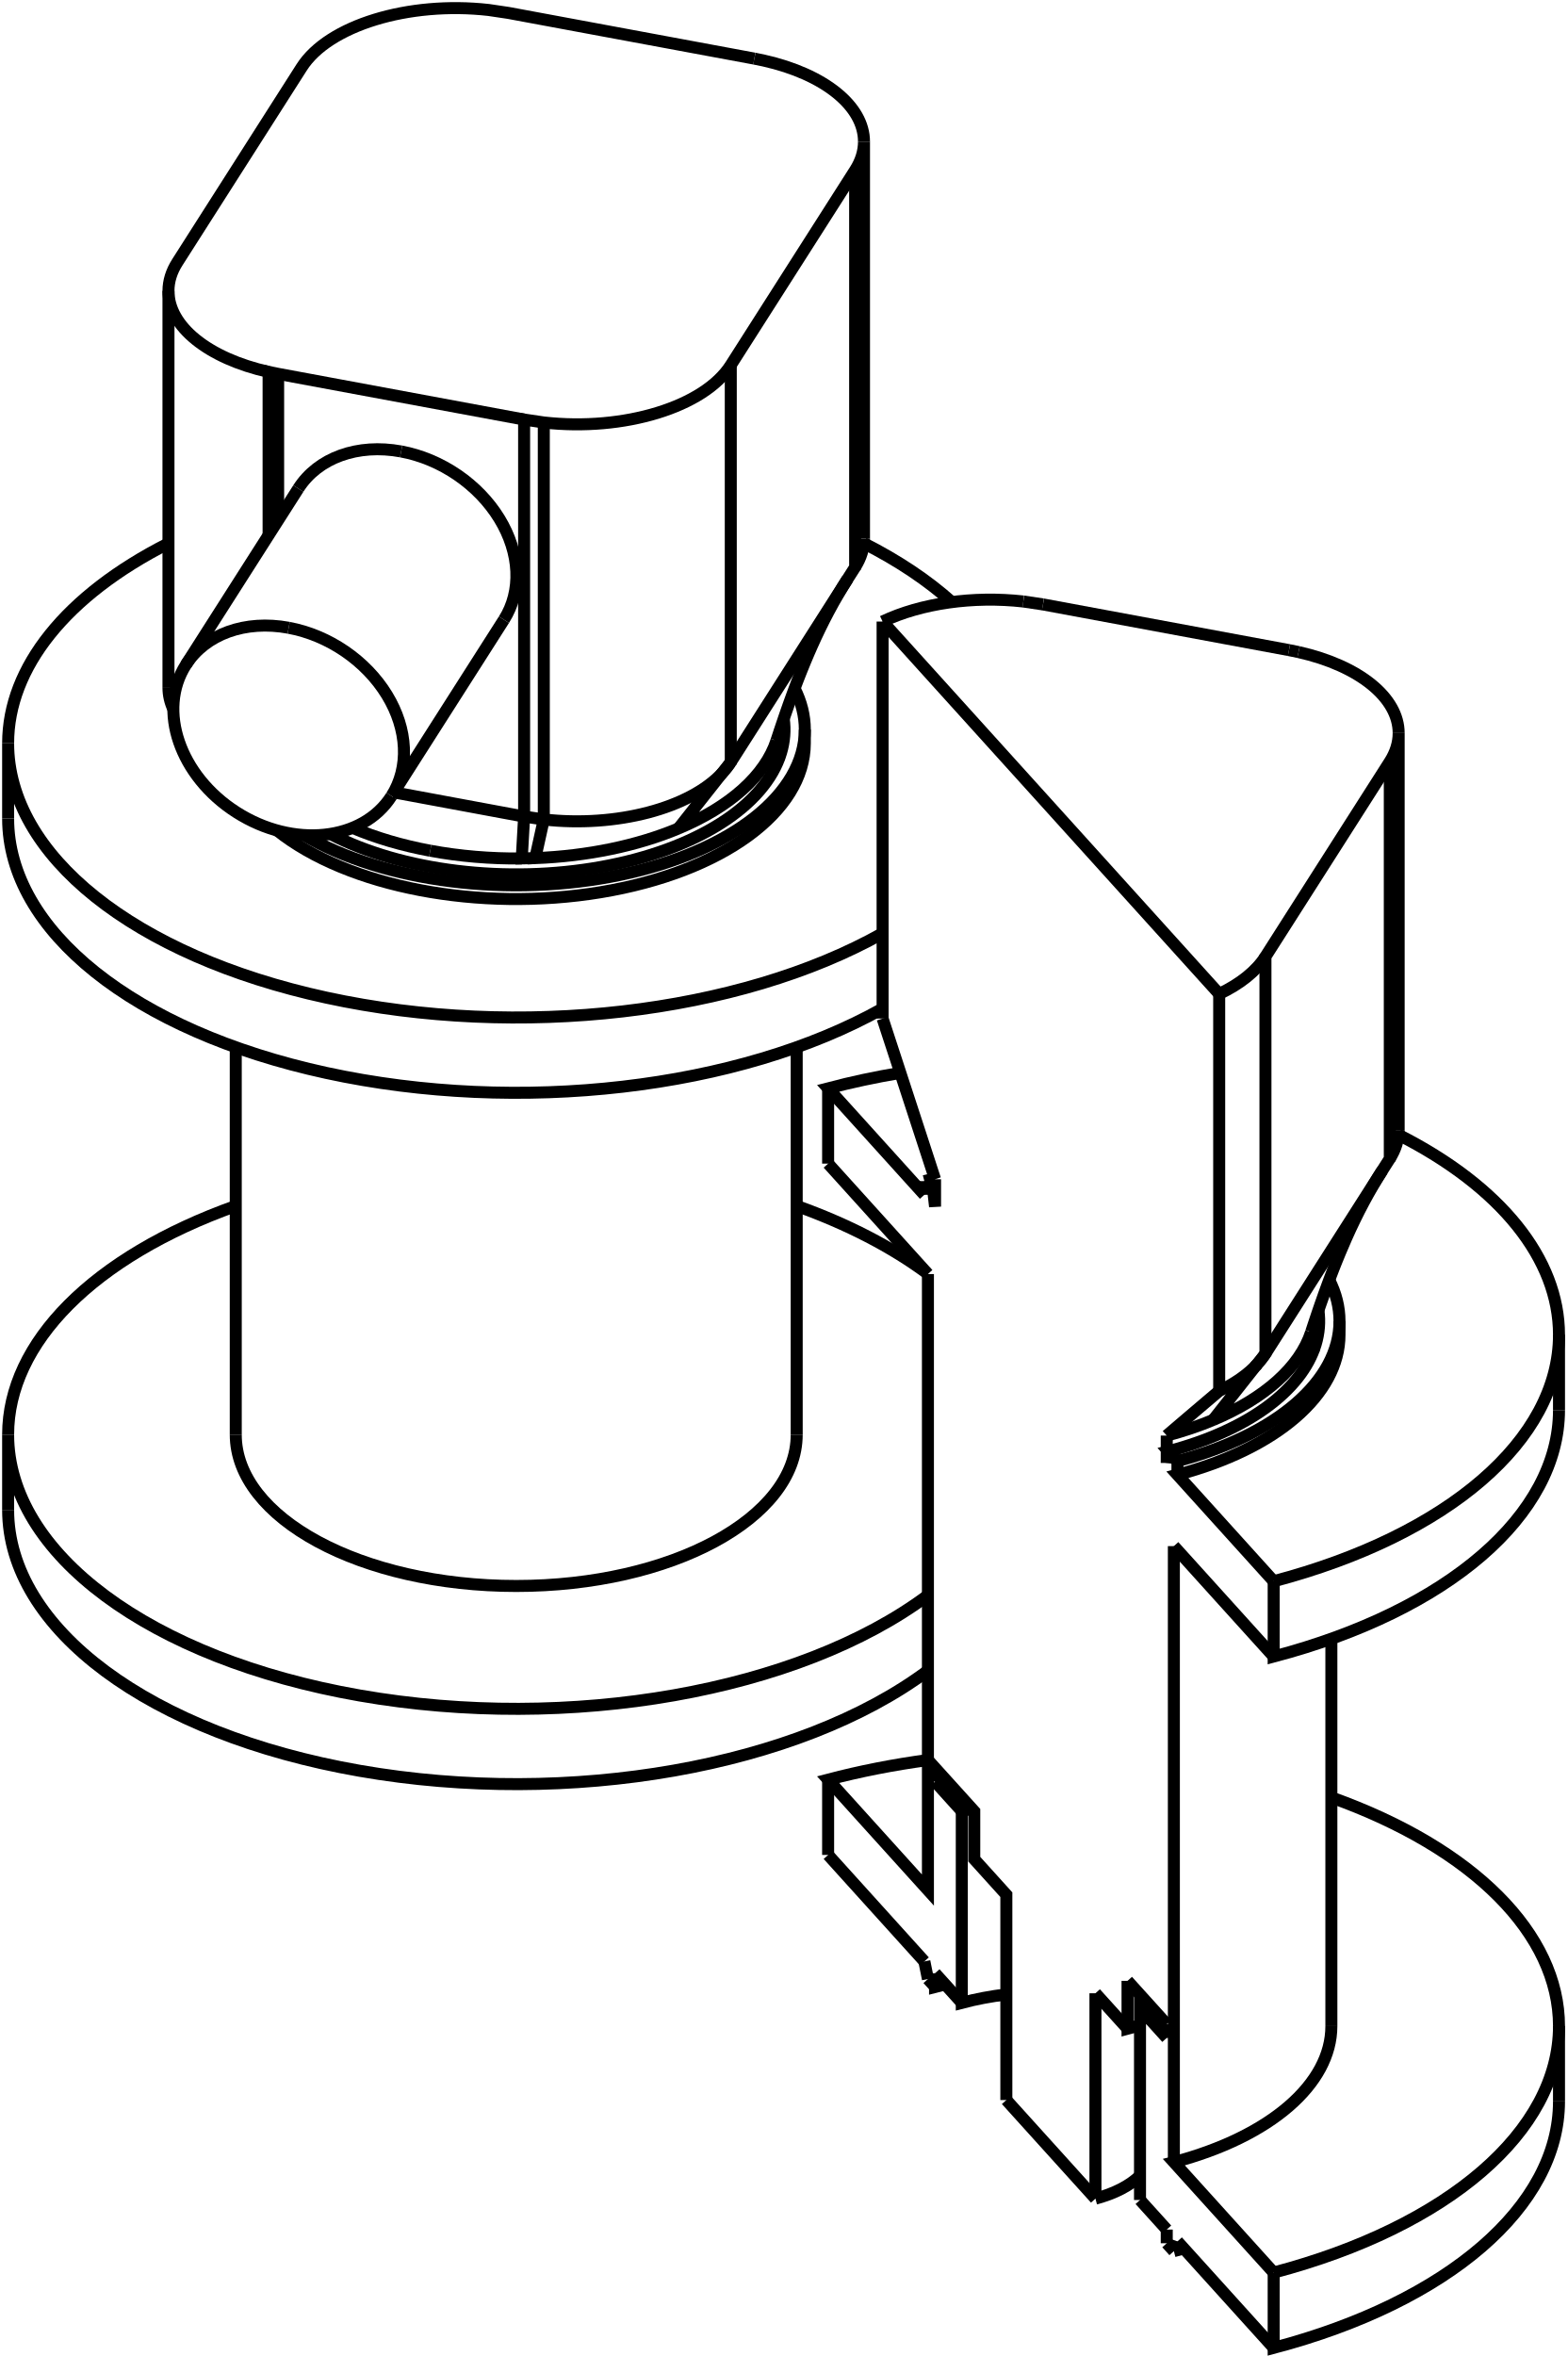
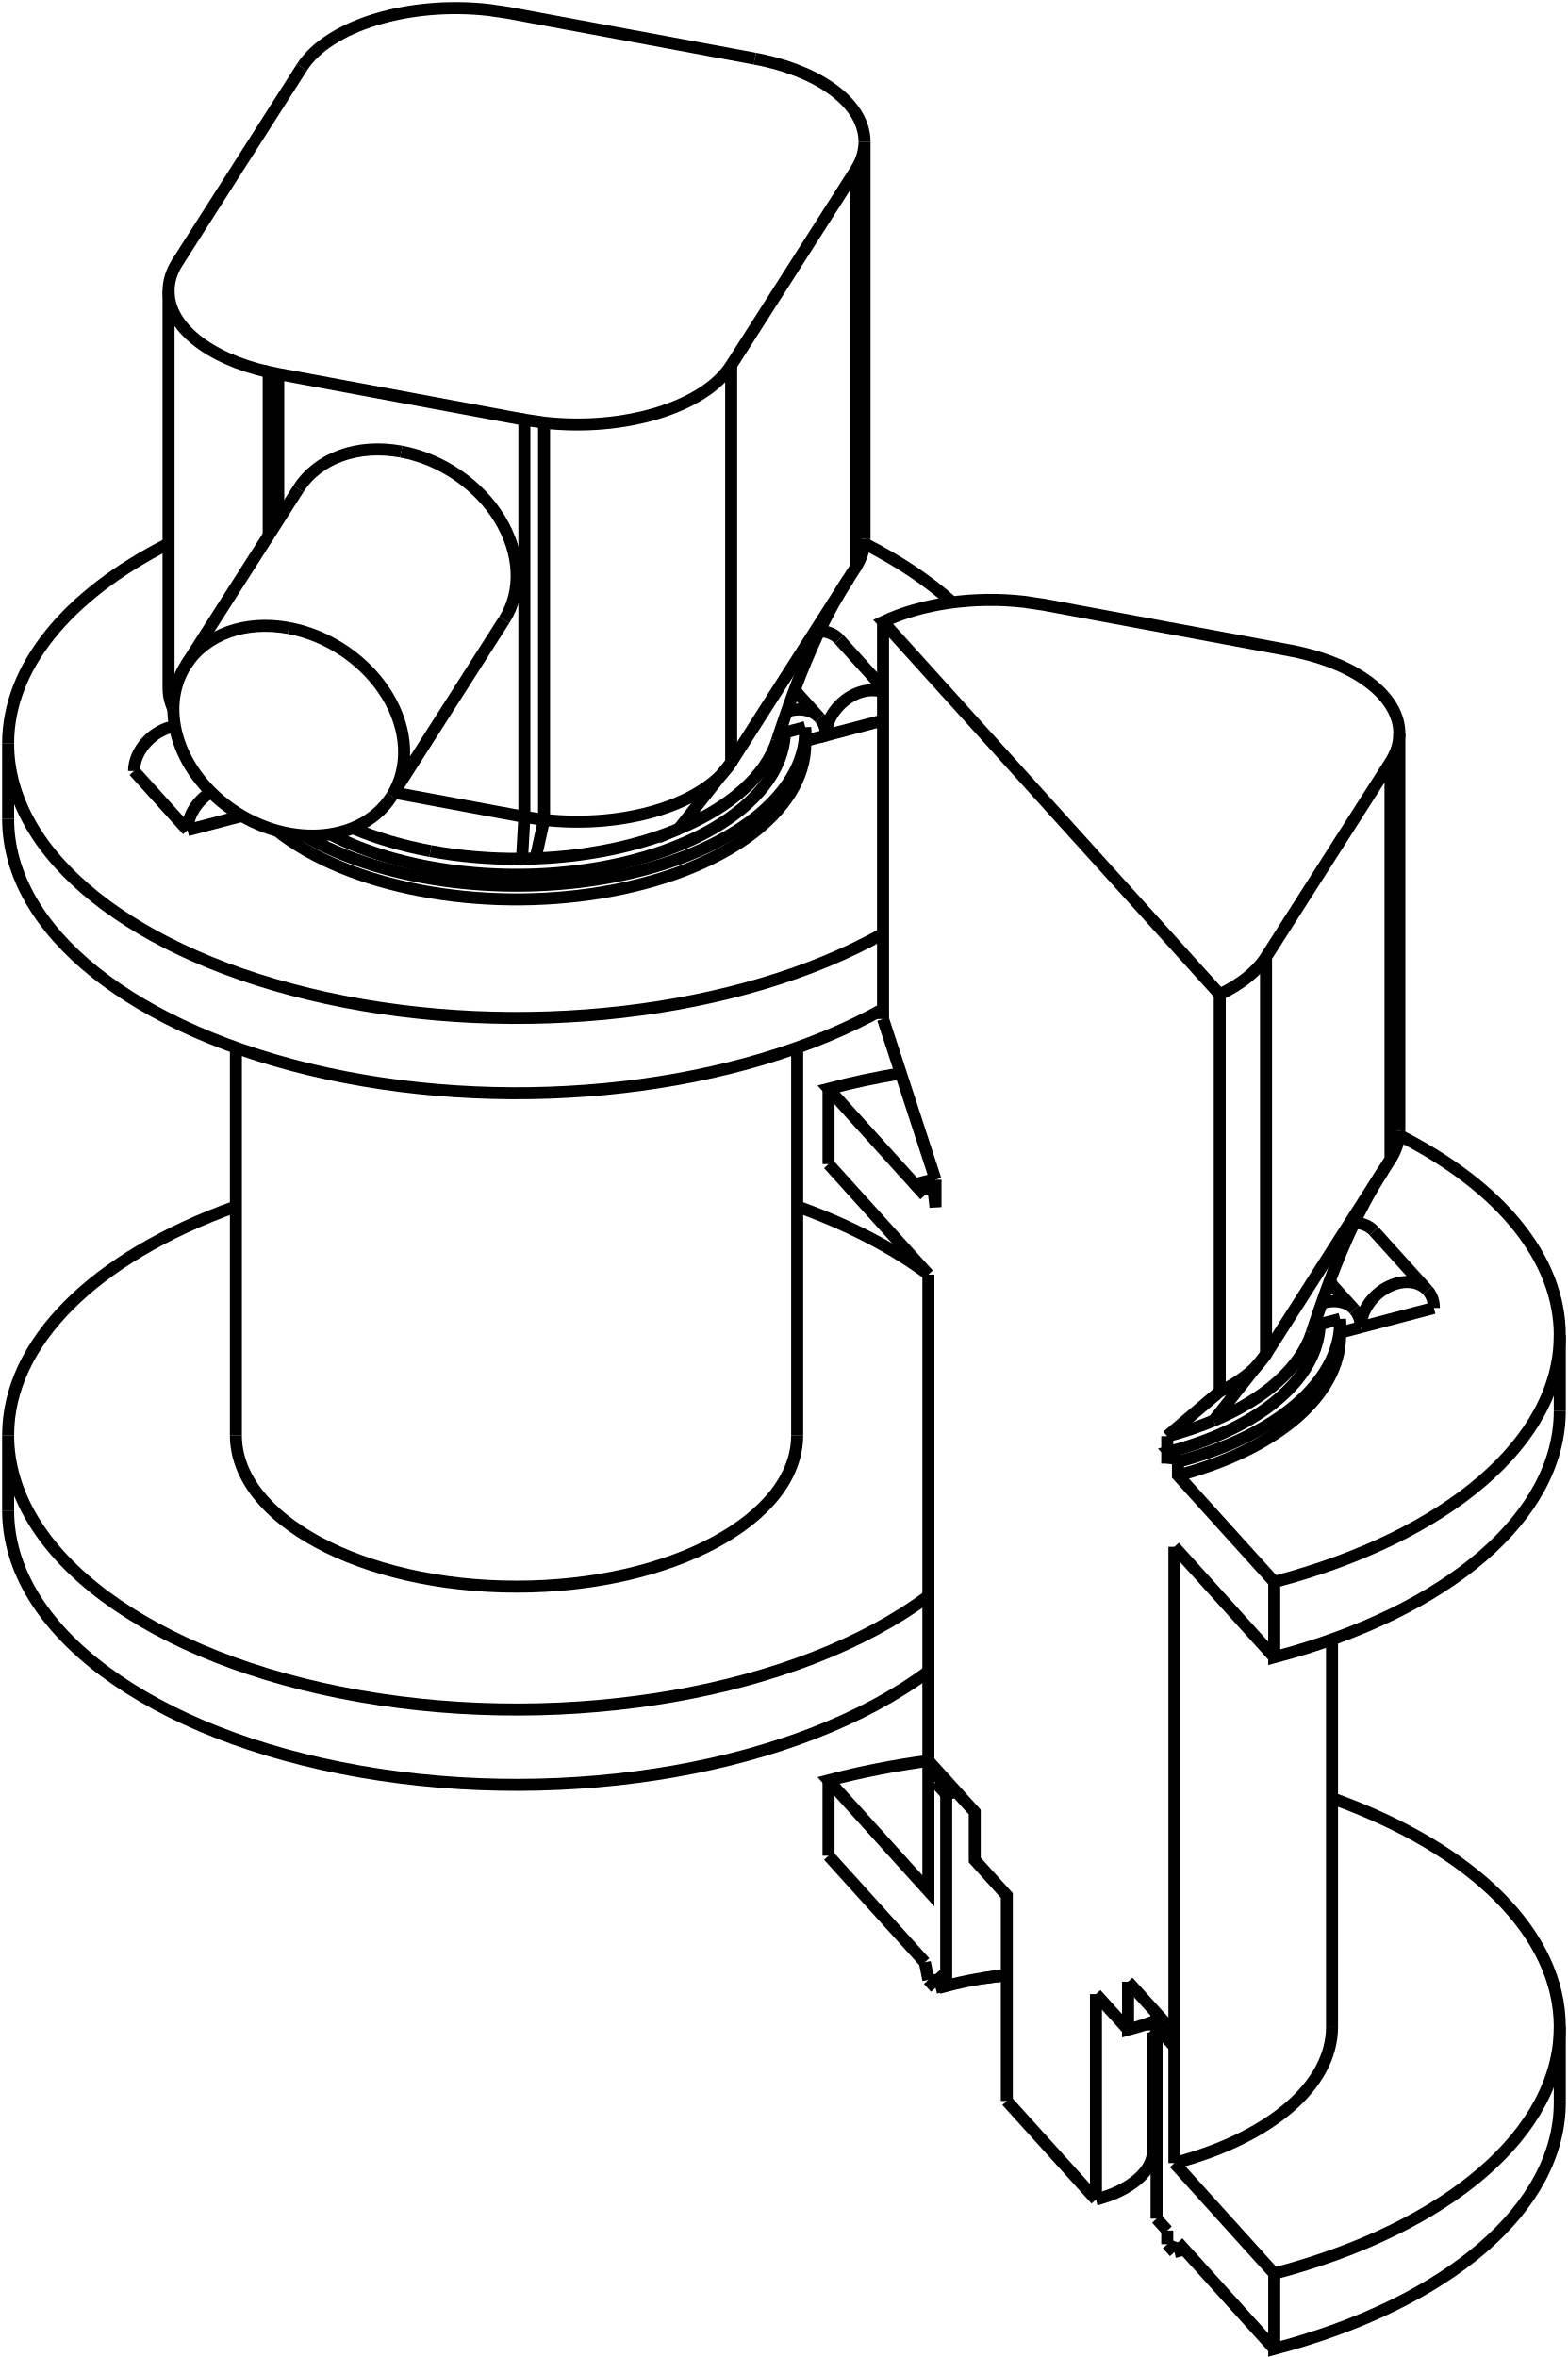
- <svg xmlns="http://www.w3.org/2000/svg" version="1.1" viewBox="-92.381 -146.53 192.768 289.778" fill="none" stroke="black" stroke-width="0.6%" vector-effect="non-scaling-stroke">
-   <path d="M 31.407 111.764 L 31.407 86.508 L 27.461 82.143 L 27.461 76.249 L 22.638 70.914 L 22.638 72.598" />
-   <path d="M 42.368 123.89 A 12.5 6.746 180 0 0 47.849 121.07" />
-   <path d="M 42.368 123.89 L 42.368 98.633" />
-   <path d="M 46.315 102.999 L 42.368 98.633" />
-   <path d="M 47.849 102.552 A 21.5 11.603 360 0 1 46.315 102.999 L 46.315 97.106" />
-   <path d="M 51.138 102.441 L 46.315 97.106" />
-   <path d="M 23.88 72.288 A 32.5 17.539 180 0 0 22.638 72.598" />
-   <path d="M 25.926 76.236 L 22.638 72.598" />
-   <path d="M 27.172 75.93 A 25 13.492 180 0 0 25.926 76.236 L 25.926 99.808 A 25 13.492 360 0 1 31.407 98.771" />
-   <path d="M 47.849 100.487 A 25 13.492 180 0 0 49.062 100.145" />
-   <path d="M 51.138 104.125 L 47.849 100.487 L 47.849 124.06" />
-   <path d="M 42.368 123.89 L 31.407 111.764" />
-   <path d="M 51.138 102.441 L 51.138 104.125" />
-   <path d="M 51.138 127.697 L 47.849 124.06" />
-   <path d="M 51.138 127.697 L 51.138 129.381" />
-   <path d="M 52.014 130.351 L 51.138 129.381" />
-   <path d="M 52.014 130.351 L 52.453 129.152" />
-   <path d="M 64.291 142.248 L 52.453 129.152" />
-   <path d="M 64.291 132.987 L 64.291 142.248 A 62.5 33.729 180 0 0 99.388 111.934" />
-   <path d="M 64.291 132.987 L 52.014 119.407 A 34.5 18.618 180 0 0 71.388 102.673" />
-   <path d="M 52.014 43.637 L 52.014 119.407" />
-   <path d="M 64.291 57.218 L 52.014 43.637" />
-   <path d="M 64.291 47.957 L 64.291 57.218 A 62.5 33.729 180 0 0 99.388 26.904" />
-   <path d="M 64.291 47.957 L 52.453 34.862 A 35.5 19.158 180 0 0 72.388 17.643 L 72.388 15.96 A 35.5 19.158 180 0 0 71.127 10.898" />
-   <path d="M 52.453 34.862 L 52.453 33.178 A 35.5 19.158 180 0 0 72.388 15.96" />
-   <path d="M 52.453 33.178 L 51.357 31.965 A 33 17.809 180 0 0 69.461 18.814 A 33 17.809 180 0 0 69.795 14.624" />
-   <path d="M 51.138 33.407 L 51.357 31.965" />
-   <path d="M 51.138 30.039 L 51.138 33.407" />
-   <path d="M 51.138 30.039 C 51.27 29.92 51.41 29.81 51.54 29.694 C 51.67 29.58 51.81 29.46 51.943 29.349 C 52.08 29.23 52.21 29.12 52.346 29.005 C 52.48 28.89 52.61 28.78 52.749 28.661 C 52.88 28.55 53.02 28.43 53.152 28.317 C 53.29 28.2 53.42 28.09 53.555 27.974 C 53.69 27.86 53.82 27.74 53.958 27.63 C 54.09 27.52 54.23 27.4 54.361 27.287 C 54.63 27.06 54.9 26.83 55.168 26.601 C 55.44 26.37 55.71 26.14 55.975 25.916 C 56.24 25.69 56.51 25.46 56.782 25.232 C 57.05 25 57.32 24.78 57.589 24.548 A 20 10.793 180 0 0 62.285 21.245 A 20 10.793 180 0 0 63.279 19.962 L 63.279 -28.867 L 78.576 -52.85 A 20 10.793 180 0 0 79.665 -56.363 L 79.665 -7.534" />
-   <path d="M 57.589 -24.281 L 57.589 24.548" />
-   <path d="M 16.186 -70.082 L 57.589 -24.281 A 20 10.793 180 0 0 63.279 -28.867" />
-   <path d="M 16.186 -70.082 L 16.186 -21.253" />
-   <path d="M 22.638 -1.488 C 22.5 -1.9 22.37 -2.31 22.235 -2.723 C 22.1 -3.14 21.97 -3.55 21.833 -3.959 C 21.56 -4.78 21.3 -5.61 21.027 -6.43 C 20.76 -7.25 20.49 -8.08 20.221 -8.901 C 19.95 -9.72 19.68 -10.55 19.414 -11.372 C 19.15 -12.2 18.88 -13.02 18.608 -13.842 C 18.34 -14.67 18.07 -15.49 17.801 -16.313 C 17.53 -17.14 17.26 -17.96 16.993 -18.783 C 16.72 -19.61 16.46 -20.43 16.186 -21.253" />
-   <path d="M 22.638 -1.488 L 22.638 1.88 L 22.419 -0.046 L 21.323 -1.259" />
-   <path d="M 21.323 0.425 L 21.323 -1.259" />
-   <path d="M 21.323 0.425 L 9.484 -12.671 A 62.5 33.729 360 0 1 18.369 -14.571" />
-   <path d="M 9.484 -3.41 L 9.484 -12.671" />
-   <path d="M 21.761 10.171 L 9.484 -3.41" />
-   <path d="M 21.761 10.171 L 21.761 85.94 L 9.484 72.359 A 62.5 33.729 360 0 1 21.761 69.947" />
-   <path d="M 9.484 81.62 L 9.484 72.359" />
-   <path d="M 21.323 94.716 L 9.484 81.62" />
-   <path d="M 21.761 96.884 L 21.323 94.716" />
-   <path d="M 22.638 97.854 L 21.761 96.884" />
-   <path d="M 22.638 96.171 L 22.638 97.854 A 32.5 17.539 360 0 1 23.88 97.545" />
-   <path d="M 25.926 99.808 L 22.638 96.171" />
-   <path d="M 69.178 19.634 A 32.5 17.539 180 0 0 69.388 17.643" />
-   <path d="M 56.838 28.121 A 32.5 17.539 360 0 1 51.138 30.039" />
-   <path d="M 68.896 17.316 A 32.5 17.539 360 0 1 56.838 28.121 L 63.279 19.962" />
-   <path d="M 33.496 -72.549 A 20 10.793 180 0 0 16.186 -70.082" />
-   <path d="M 35.917 -72.189 L 33.496 -72.549" />
-   <path d="M 66.175 -66.568 L 35.917 -72.189" />
-   <path d="M 67.349 -66.328 L 66.175 -66.568" />
-   <path d="M 79.665 -56.363 A 20 10.793 180 0 0 67.349 -66.328" />
-   <path d="M 52.014 130.351 A 34.5 18.618 180 0 0 53.232 130.014" />
-   <path d="M 22.608 -1.58 A 35.5 19.158 180 0 0 21.323 -1.259" />
-   <path d="M 22.638 -0.103 A 33 17.809 180 0 0 22.419 -0.046" />
-   <path d="M 63.279 19.962 L 64.199 18.52 L 77.656 -2.578 L 78.576 -4.021 L 78.576 -52.85" />
-   <path d="M 78.576 -4.021 A 20 10.793 180 0 0 79.665 -7.534" />
-   <path d="M 71.388 74.549 A 62.5 33.729 360 0 1 99.388 102.673 L 99.388 111.934" />
-   <path d="M 99.388 102.673 A 62.5 33.729 360 0 1 64.291 132.987" />
-   <path d="M 79.637 -6.962 A 62.5 33.729 360 0 1 99.388 17.643 L 99.388 26.904" />
-   <path d="M 99.388 17.643 A 62.5 33.729 360 0 1 64.291 47.957" />
-   <path d="M -91.381 39.18 A 62.5 33.729 180 0 0 21.761 58.948" />
-   <path d="M 5.619 1.795 A 62.5 33.729 360 0 1 21.71 10.114" />
-   <path d="M 21.761 49.687 A 62.5 33.729 360 0 1 -91.381 29.92 L -91.381 39.18" />
-   <path d="M -91.381 29.92 A 62.5 33.729 360 0 1 -63.381 1.795" />
-   <path d="M 5.619 29.92 A 34.5 18.618 360 0 1 -63.381 29.92" />
-   <path d="M -91.381 -45.85 A 62.5 33.729 180 0 0 16.186 -22.48" />
-   <path d="M 13.869 -79.715 A 62.5 33.729 360 0 1 24.702 -72.474" />
-   <path d="M 16.186 -31.741 A 62.5 33.729 360 0 1 -91.381 -55.11 L -91.381 -45.85" />
-   <path d="M -91.381 -55.11 A 62.5 33.729 360 0 1 -71.658 -79.701" />
-   <path d="M -58.302 -44.39 A 35.5 19.158 180 0 0 6.619 -55.11 L 6.619 -56.794 A 35.5 19.158 180 0 0 5.358 -61.855" />
-   <path d="M -55.006 -43.823 A 35.5 19.158 180 0 0 6.619 -56.794" />
-   <path d="M -51.758 -43.959 A 33 17.809 180 0 0 3.693 -53.94 A 33 17.809 180 0 0 4.026 -58.13" />
-   <path d="M 3.409 -53.12 A 32.5 17.539 180 0 0 3.619 -55.11" />
-   <path d="M -39.459 -41.894 A 32.5 17.539 360 0 1 -49.021 -44.713" />
-   <path d="M -28.2 -40.943 A 32.5 17.539 360 0 1 -39.459 -41.894" />
-   <path d="M -26.541 -40.984 A 32.5 17.539 360 0 1 -28.2 -40.943 L -27.91 -46.099 L -27.91 -94.928 L -25.489 -94.568 A 20 10.793 180 0 0 -2.49 -101.62 L 12.808 -125.603 A 20 10.793 180 0 0 13.897 -129.116 L 13.897 -80.287" />
-   <path d="M -8.93 -44.632 A 32.5 17.539 360 0 1 -26.541 -40.984 L -25.489 -45.739 L -25.489 -94.568" />
-   <path d="M 3.127 -55.437 A 32.5 17.539 360 0 1 -8.93 -44.632 L -2.49 -52.791" />
-   <path d="M -71.658 -61.925 A 20 10.793 180 0 0 -71.055 -59.294" />
-   <path d="M -43.936 -49.076 L -43.039 -48.909 L -27.91 -46.099 L -25.489 -45.739 A 20 10.793 180 0 0 -3.483 -51.509 C -3.5 -51.49 -3.51 -51.48 -3.523 -51.465 C -3.54 -51.45 -3.55 -51.44 -3.558 -51.426 C -3.57 -51.41 -3.58 -51.4 -3.588 -51.392 C -3.6 -51.38 -3.61 -51.37 -3.613 -51.363 C -3.62 -51.35 -3.63 -51.35 -3.633 -51.34 C -3.64 -51.33 -3.64 -51.33 -3.648 -51.323 C -3.65 -51.32 -3.65 -51.32 -3.656 -51.313 C -3.66 -51.31 -3.66 -51.31 -3.659 -51.31 C -3.66 -51.31 -3.66 -51.31 -3.658 -51.311 C -3.66 -51.31 -3.66 -51.31 -3.656 -51.314" />
-   <path d="M -3.483 -51.509 A 20 10.793 180 0 0 -2.49 -52.791 L -2.49 -101.62" />
-   <path d="M -2.49 -52.791 L -1.57 -54.233 L 11.888 -75.332 L 12.808 -76.774 L 12.808 -125.603" />
-   <path d="M 12.808 -76.774 A 20 10.793 180 0 0 13.897 -80.287" />
-   <path d="M 0.407 -139.322 L -29.851 -144.943 L -32.272 -145.303 A 20 10.793 180 0 0 -55.272 -138.25 L -70.569 -114.267 A 20 10.793 180 0 0 -71.658 -110.754 L -71.658 -61.925" />
-   <path d="M -59.342 -80.708 L -59.342 -100.789 L -58.168 -100.548 L -27.91 -94.928" />
-   <path d="M -71.658 -110.754 A 20 10.793 180 0 0 -59.342 -100.789" />
-   <path d="M -58.168 -82.549 L -58.168 -100.548" />
-   <path d="M -43.039 -91.003 A 15 11.941 32.532 0 0 -55.685 -86.441" />
-   <path d="M -30.393 -70.308 A 15 11.941 32.532 0 0 -43.039 -91.003" />
-   <path d="M 13.897 -129.116 A 20 10.793 180 0 0 1.581 -139.081 L 0.407 -139.322" />
-   <path d="M -56.872 -69.316 A 15 11.941 212.532 0 1 -44.225 -48.621 L -30.393 -70.308" />
-   <path d="M -44.225 -48.621 A 15 11.941 212.532 0 1 -69.518 -64.754 L -55.685 -86.441" />
-   <path d="M -69.518 -64.754 A 15 11.941 212.532 0 1 -56.872 -69.316" />
-   <path d="M 69.388 15.826 L 69.388 17.643" />
-   <path d="M 62.112 21.44 C 62.11 21.44 62.11 21.44 62.11 21.443 C 62.11 21.44 62.11 21.44 62.109 21.444 C 62.11 21.44 62.11 21.44 62.112 21.441 C 62.11 21.44 62.12 21.43 62.121 21.43 C 62.12 21.43 62.13 21.42 62.135 21.413 C 62.14 21.41 62.15 21.4 62.155 21.39 C 62.16 21.38 62.17 21.37 62.18 21.362 C 62.19 21.35 62.2 21.34 62.21 21.328 C 62.22 21.32 62.23 21.3 62.245 21.289 C 62.26 21.27 62.27 21.26 62.285 21.245" />
-   <path d="M 71.388 55.029 L 71.388 102.673" />
-   <path d="M 68.896 17.316 C 68.95 17.16 69 17 69.053 16.836 C 69.11 16.68 69.16 16.52 69.211 16.356 C 69.26 16.2 69.32 16.04 69.371 15.878 C 69.42 15.72 69.48 15.56 69.531 15.4 C 69.58 15.24 69.64 15.08 69.692 14.924 C 69.75 14.77 69.8 14.61 69.854 14.45 C 69.91 14.29 69.96 14.13 70.017 13.978 C 70.07 13.82 70.13 13.66 70.182 13.507 C 70.21 13.42 70.24 13.33 70.273 13.248 C 70.3 13.16 70.33 13.08 70.365 12.989 C 70.4 12.9 70.43 12.82 70.456 12.731 C 70.49 12.65 70.52 12.56 70.549 12.474 C 70.58 12.39 70.61 12.3 70.641 12.217 C 70.67 12.13 70.7 12.05 70.734 11.962 C 70.76 11.88 70.8 11.79 70.827 11.707 C 70.86 11.62 70.89 11.54 70.92 11.454 C 70.95 11.37 70.98 11.29 71.014 11.201 C 71.04 11.12 71.08 11.03 71.107 10.95 C 71.14 10.87 71.17 10.78 71.202 10.699 C 71.23 10.62 71.26 10.53 71.296 10.449 C 71.33 10.37 71.36 10.28 71.391 10.201 C 71.42 10.12 71.45 10.04 71.485 9.954 C 71.52 9.87 71.55 9.79 71.581 9.707 C 71.61 9.63 71.64 9.54 71.676 9.462 C 71.71 9.38 71.74 9.3 71.772 9.218 C 71.8 9.14 71.84 9.06 71.868 8.975 C 71.93 8.81 72 8.65 72.061 8.493 C 72.19 8.17 72.32 7.86 72.45 7.543 C 72.71 6.92 72.98 6.3 73.243 5.7 C 74.59 2.67 76.04 -0.04 77.656 -2.578" />
-   <path d="M -63.381 -17.725 L -63.381 29.92" />
-   <path d="M 5.619 -17.725 L 5.619 29.92" />
-   <path d="M 3.619 -56.927 L 3.619 -55.11" />
-   <path d="M 3.127 -55.437 C 3.18 -55.6 3.23 -55.76 3.285 -55.918 C 3.34 -56.08 3.39 -56.24 3.443 -56.397 C 3.5 -56.56 3.55 -56.72 3.602 -56.876 C 3.66 -57.04 3.71 -57.19 3.763 -57.353 C 3.82 -57.51 3.87 -57.67 3.924 -57.829 C 3.98 -57.99 4.03 -58.15 4.086 -58.304 C 4.14 -58.46 4.19 -58.62 4.249 -58.776 C 4.3 -58.93 4.36 -59.09 4.413 -59.246 C 4.44 -59.33 4.47 -59.42 4.505 -59.506 C 4.54 -59.59 4.57 -59.68 4.596 -59.765 C 4.63 -59.85 4.66 -59.94 4.688 -60.023 C 4.72 -60.11 4.75 -60.19 4.78 -60.28 C 4.81 -60.37 4.84 -60.45 4.873 -60.536 C 4.9 -60.62 4.93 -60.71 4.966 -60.792 C 5 -60.88 5.03 -60.96 5.059 -61.046 C 5.09 -61.13 5.12 -61.22 5.152 -61.3 C 5.18 -61.38 5.21 -61.47 5.245 -61.553 C 5.28 -61.64 5.31 -61.72 5.339 -61.804 C 5.37 -61.89 5.4 -61.97 5.433 -62.055 C 5.46 -62.14 5.5 -62.22 5.528 -62.304 C 5.56 -62.39 5.59 -62.47 5.622 -62.553 C 5.65 -62.64 5.69 -62.72 5.717 -62.8 C 5.75 -62.88 5.78 -62.96 5.812 -63.046 C 5.84 -63.13 5.88 -63.21 5.908 -63.291 C 5.94 -63.37 5.97 -63.45 6.003 -63.535 C 6.04 -63.62 6.07 -63.7 6.099 -63.778 C 6.16 -63.94 6.23 -64.1 6.292 -64.26 C 6.42 -64.58 6.55 -64.9 6.682 -65.211 C 6.94 -65.84 7.21 -66.45 7.475 -67.054 C 8.82 -70.08 10.27 -72.79 11.888 -75.332" />
+ <svg xmlns="http://www.w3.org/2000/svg" version="1.1" viewBox="-92.372 -146.532 192.752 289.782" fill="none" stroke="black" stroke-width="0.6%" vector-effect="non-scaling-stroke">
+   <path d="M 50.69 101.96 L 50.69 102.43" />
+   <path d="M 49.156 103.106 L 49.811 103.831" />
+   <path d="M 49.156 103.106 L 49.156 102.098" />
+   <path d="M 31.401 111.767 L 31.401 86.51 L 27.455 82.144 L 27.455 76.251 L 22.634 70.916 L 22.634 72.6" />
+   <path d="M 42.359 123.892 A 12.5 6.746 180 0 0 49.38 117.829 L 49.38 103.354" />
+   <path d="M 42.359 123.892 L 42.359 98.635" />
+   <path d="M 46.304 103.001 L 42.359 98.635" />
+   <path d="M 50.37 101.607 A 21.5 11.602 360 0 1 46.304 103.001 L 46.304 97.108" />
+   <path d="M 51.126 102.443 L 46.304 97.108" />
+   <path d="M 42.359 123.892 L 31.401 111.767" />
+   <path d="M 51.126 102.443 L 51.126 104.127 L 49.811 102.672 L 49.811 126.245" />
+   <path d="M 51.126 127.7 L 49.811 126.245" />
+   <path d="M 51.126 127.7 L 51.126 129.384" />
+   <path d="M 52.003 130.354 L 51.126 129.384" />
+   <path d="M 52.003 130.354 L 52.441 129.155" />
+   <path d="M 64.277 142.251 L 52.441 129.155" />
+   <path d="M 64.277 132.99 L 64.277 142.251 A 62.5 33.728 180 0 0 99.38 111.936" />
+   <path d="M 64.277 132.99 L 52.003 119.409" />
+   <path d="M 52.003 43.638 L 52.003 119.409" />
+   <path d="M 64.277 57.219 L 52.003 43.638" />
+   <path d="M 64.277 47.958 L 64.277 57.219 A 62.5 33.728 180 0 0 99.38 26.905" />
+   <path d="M 64.277 47.958 L 52.441 34.863 L 52.441 33.179 L 51.345 31.966 A 33 17.808 180 0 0 69.453 18.814 A 33 17.808 180 0 0 69.874 16.282 L 69.838 16.413 L 69.802 16.544 L 69.766 16.675 L 69.729 16.805 L 69.693 16.935 L 69.657 17.065 L 69.621 17.195 L 69.585 17.325 L 69.549 17.454 L 69.513 17.584 L 69.477 17.713 L 69.441 17.842 L 69.405 17.971 L 69.369 18.099 L 69.369 15.86" />
+   <path d="M 51.126 33.407 L 51.345 31.966" />
+   <path d="M 51.126 30.04 L 51.126 33.407" />
+   <path d="M 51.126 30.04 C 51.26 29.92 51.39 29.81 51.529 29.695 C 51.66 29.58 51.8 29.47 51.931 29.35 C 52.07 29.24 52.2 29.12 52.334 29.006 C 52.47 28.89 52.6 28.78 52.737 28.662 C 52.87 28.55 53.01 28.43 53.14 28.318 C 53.27 28.2 53.41 28.09 53.543 27.974 C 53.68 27.86 53.81 27.75 53.946 27.631 C 54.08 27.52 54.21 27.4 54.349 27.288 C 54.62 27.06 54.89 26.83 55.156 26.602 C 55.42 26.37 55.69 26.15 55.962 25.917 C 56.23 25.69 56.5 25.46 56.769 25.233 C 57.04 25 57.31 24.78 57.576 24.549 A 20 10.793 180 0 0 62.276 21.243 A 20 10.793 180 0 0 63.267 19.964 L 63.267 -28.866 L 78.57 -52.847 A 20 10.793 180 0 0 79.659 -56.361 A 20 10.793 180 0 0 67.346 -66.325 L 66.171 -66.566 L 35.915 -72.189 L 33.494 -72.548 A 20 10.793 180 0 0 16.183 -70.083 L 57.576 -24.281 A 20 10.793 180 0 0 63.267 -28.866" />
+   <path d="M 57.576 -24.281 L 57.576 24.549" />
+   <path d="M 16.183 -70.083 L 16.183 -21.253" />
+   <path d="M 22.634 -1.487 C 22.5 -1.9 22.37 -2.31 22.231 -2.723 C 22.1 -3.13 21.96 -3.55 21.828 -3.959 C 21.56 -4.78 21.29 -5.61 21.023 -6.43 C 20.75 -7.25 20.49 -8.08 20.217 -8.901 C 19.95 -9.72 19.68 -10.55 19.411 -11.372 C 19.14 -12.2 18.87 -13.02 18.604 -13.842 C 18.34 -14.67 18.07 -15.49 17.797 -16.313 C 17.53 -17.14 17.26 -17.96 16.991 -18.783 C 16.72 -19.61 16.45 -20.43 16.183 -21.253" />
+   <path d="M 22.634 -1.487 L 22.634 1.88 L 22.414 -0.046 L 21.319 -1.259 A 35.5 19.157 360 0 1 22.603 -1.58" />
+   <path d="M 21.319 0.425 L 21.319 -1.259" />
+   <path d="M 21.319 0.425 L 9.483 -12.671 A 62.5 33.728 360 0 1 18.367 -14.57" />
+   <path d="M 9.483 -3.41 L 9.483 -12.671" />
+   <path d="M 21.757 10.171 L 9.483 -3.41" />
+   <path d="M 21.757 10.171 L 21.757 85.942 L 9.483 72.361 A 62.5 33.728 360 0 1 21.757 69.95" />
+   <path d="M 9.483 81.622 L 9.483 72.361" />
+   <path d="M 21.319 94.717 L 9.483 81.622" />
+   <path d="M 21.757 96.886 L 21.319 94.717" />
+   <path d="M 22.634 97.856 L 21.757 96.886" />
+   <path d="M 22.634 96.173 L 22.634 97.856" />
+   <path d="M 23.949 97.628 L 22.634 96.173" />
+   <path d="M 23.949 74.055 L 23.949 97.628 A 29.5 15.919 360 0 1 31.401 96.294" />
+   <path d="M 23.949 74.055 L 22.634 72.6" />
+   <path d="M 23.876 72.29 A 32.5 17.538 180 0 0 22.634 72.6" />
+   <path d="M 56.828 28.123 L 63.267 19.964" />
+   <path d="M 56.828 28.123 A 32.5 17.538 0 0 1 51.126 30.04" />
+   <path d="M 68.888 17.317 A 32.5 17.538 0 0 1 56.828 28.123" />
+   <path d="M 69.17 19.634 A 32.5 17.538 180 0 0 69.369 18.099" />
+   <path d="M 49.811 102.672 A 29.5 15.919 180 0 0 51.027 102.333" />
+   <path d="M 25.192 73.746 A 29.5 15.919 180 0 0 23.949 74.055" />
+   <path d="M 78.57 -4.017 A 20 10.793 180 0 0 79.659 -7.531" />
+   <path d="M 22.634 -0.103 A 33 17.808 180 0 0 22.414 -0.046" />
+   <path d="M 31.401 96.333 A 32.5 17.538 180 0 0 28.369 96.694" />
+   <path d="M 23.876 97.547 A 32.5 17.538 180 0 0 22.634 97.856" />
+   <path d="M 71.38 102.675 A 34.5 18.618 360 0 1 52.003 119.409" />
+   <path d="M 71.119 10.9 A 35.5 19.157 360 0 1 71.365 11.412" />
+   <path d="M 63.267 19.964 L 64.185 18.526 L 77.652 -2.579 L 78.57 -4.017 L 78.57 -52.847" />
+   <path d="M 74.913 16.64 L 72.38 17.307" />
+   <path d="M 72.374 15.625 L 69.874 16.282" />
+   <path d="M 70.104 13.707 A 5 3.784 137.894 0 1 74.129 14.47 L 71.055 11.07" />
+   <path d="M 74.129 14.47 A 5 3.784 137.894 0 1 74.913 16.64 A 5 3.784 137.894 0 1 83.117 12.105 L 76.542 4.829" />
+   <path d="M 72.374 15.625 A 35.5 19.157 360 0 1 72.38 15.96 A 35.5 19.157 360 0 1 52.441 33.179" />
+   <path d="M 72.38 17.644 A 35.5 19.157 360 0 1 52.441 34.863" />
+   <path d="M 52.003 130.354 A 34.5 18.618 180 0 0 53.22 130.017" />
+   <path d="M 71.38 74.552 A 62.5 33.728 360 0 1 99.38 102.675 L 99.38 111.936" />
+   <path d="M 99.38 102.675 A 62.5 33.728 360 0 1 64.277 132.99" />
+   <path d="M 79.631 -6.959 A 62.5 33.728 360 0 1 99.38 17.644 L 99.38 26.905" />
+   <path d="M 99.38 17.644 A 62.5 33.728 360 0 1 64.277 47.958" />
+   <path d="M 83.901 14.275 L 74.913 16.64" />
+   <path d="M 74.111 3.81 A 5 3.784 137.894 0 1 76.542 4.829" />
+   <path d="M 83.117 12.105 A 5 3.784 137.894 0 1 83.901 14.275" />
+   <path d="M -91.372 39.181 A 62.5 33.728 180 0 0 21.757 58.957" />
+   <path d="M 5.628 1.797 A 62.5 33.728 360 0 1 21.684 10.09" />
+   <path d="M 21.757 49.696 A 62.5 33.728 360 0 1 -91.372 29.92 L -91.372 39.181" />
+   <path d="M -91.372 29.92 A 62.5 33.728 360 0 1 -63.372 1.797" />
+   <path d="M 5.628 29.92 A 34.5 18.618 360 0 1 -63.372 29.92" />
+   <path d="M -91.372 -45.85 A 62.5 33.728 180 0 0 16.183 -22.475" />
+   <path d="M 13.879 -79.714 A 62.5 33.728 360 0 1 24.708 -72.475" />
+   <path d="M 16.183 -31.736 A 62.5 33.728 360 0 1 -91.372 -55.111 L -91.372 -45.85" />
+   <path d="M -91.372 -55.111 A 62.5 33.728 360 0 1 -71.652 -79.7" />
+   <path d="M -62.636 -46.225 L -69.319 -44.466" />
+   <path d="M -75.894 -51.742 L -69.319 -44.466" />
+   <path d="M 16.183 -57.963 L 9.161 -56.115 A 5 3.784 137.894 0 1 16.183 -61.443" />
+   <path d="M 9.161 -56.115 L 6.628 -55.448" />
+   <path d="M 6.628 -55.111 A 35.5 19.157 360 0 1 -58.296 -44.393" />
+   <path d="M -66.442 -49.15 A 5 3.784 317.894 0 0 -69.319 -44.466" />
+   <path d="M -70.868 -57.244 A 5 3.784 317.894 0 0 -75.894 -51.742" />
+   <path d="M 8.359 -68.945 A 5 3.784 137.894 0 1 10.79 -67.926" />
+   <path d="M 6.622 -57.13 L 4.122 -56.472 L 4.086 -56.342 L 4.05 -56.211 L 4.013 -56.08 L 3.977 -55.95 L 3.941 -55.82 L 3.905 -55.69 L 3.869 -55.56 L 3.832 -55.43 L 3.796 -55.3 L 3.76 -55.171 L 3.724 -55.042 L 3.689 -54.913 L 3.653 -54.784 L 3.617 -54.656 L 3.617 -56.895" />
+   <path d="M 4.352 -59.048 A 5 3.784 137.894 0 1 8.377 -58.285 L 5.303 -61.685" />
+   <path d="M 8.377 -58.285 A 5 3.784 137.894 0 1 9.161 -56.115" />
+   <path d="M 6.622 -57.13 A 35.5 19.157 360 0 1 6.628 -56.795 A 35.5 19.157 360 0 1 -55.003 -43.827" />
+   <path d="M -51.757 -43.964 A 33 17.808 180 0 0 3.701 -53.941 A 33 17.808 180 0 0 4.122 -56.472" />
+   <path d="M 5.367 -61.855 A 35.5 19.157 360 0 1 5.613 -61.343" />
+   <path d="M 3.418 -53.121 A 32.5 17.538 180 0 0 3.617 -54.656" />
+   <path d="M -39.454 -41.896 A 32.5 17.538 0 0 1 -49.021 -44.717" />
+   <path d="M -28.196 -40.944 A 32.5 17.538 0 0 1 -39.454 -41.896" />
+   <path d="M -26.537 -40.986 A 32.5 17.538 0 0 1 -28.196 -40.944 L -27.907 -46.1 L -27.907 -94.93 L -25.486 -94.57 A 20 10.793 180 0 0 -2.485 -101.621 L 12.818 -125.602 A 20 10.793 180 0 0 13.907 -129.116 L 13.907 -80.286" />
+   <path d="M -8.925 -44.632 A 32.5 17.538 0 0 1 -26.537 -40.986 L -25.486 -45.74 L -25.486 -94.57" />
+   <path d="M 3.136 -55.438 A 32.5 17.538 0 0 1 -8.925 -44.632 L -2.485 -52.791" />
+   <path d="M -2.485 -52.791 L -1.568 -54.229 L 11.9 -75.334 L 12.818 -76.772 L 12.818 -125.602" />
+   <path d="M -55.259 -138.253 L -70.562 -114.272 A 20 10.793 180 0 0 -71.652 -110.758 L -71.652 -61.928 A 20 10.793 180 0 0 -71.056 -59.313" />
+   <path d="M -43.938 -49.079 L -43.036 -48.912 L -27.907 -46.1 L -25.486 -45.74 A 20 10.793 180 0 0 -3.476 -51.512 C -3.49 -51.5 -3.5 -51.48 -3.516 -51.468 C -3.53 -51.45 -3.54 -51.44 -3.551 -51.429 C -3.56 -51.42 -3.57 -51.41 -3.581 -51.395 C -3.59 -51.39 -3.6 -51.38 -3.606 -51.367 C -3.61 -51.36 -3.62 -51.35 -3.626 -51.344 C -3.63 -51.34 -3.64 -51.33 -3.64 -51.327 C -3.64 -51.32 -3.65 -51.32 -3.649 -51.317 C -3.65 -51.31 -3.65 -51.31 -3.652 -51.313 C -3.65 -51.31 -3.65 -51.31 -3.651 -51.314 C -3.65 -51.31 -3.65 -51.32 -3.649 -51.317" />
+   <path d="M -3.476 -51.512 A 20 10.793 180 0 0 -2.485 -52.791 L -2.485 -101.621" />
+   <path d="M 12.818 -76.772 A 20 10.793 180 0 0 13.907 -80.286" />
+   <path d="M 0.419 -139.321 L -29.837 -144.943 L -32.259 -145.303 A 20 10.793 180 0 0 -55.259 -138.253" />
+   <path d="M -59.338 -80.715 L -59.338 -100.794 L -58.164 -100.553 L -27.907 -94.93" />
+   <path d="M -71.652 -110.758 A 20 10.793 180 0 0 -59.338 -100.794" />
+   <path d="M 13.907 -129.116 A 20 10.793 180 0 0 1.594 -139.08 L 0.419 -139.321" />
+   <path d="M -58.164 -82.555 L -58.164 -100.553" />
+   <path d="M -43.036 -91.006 A 15 11.94 32.543 0 0 -55.68 -86.447" />
+   <path d="M -30.391 -70.309 A 15 11.94 32.543 0 0 -43.036 -91.006" />
+   <path d="M -56.873 -69.321 A 15 11.94 212.543 0 1 -44.228 -48.624 L -30.391 -70.309" />
+   <path d="M -44.228 -48.624 A 15 11.94 212.543 0 1 -69.518 -64.762 L -55.68 -86.447" />
+   <path d="M -69.518 -64.762 A 15 11.94 212.543 0 1 -56.873 -69.321" />
+   <path d="M 62.103 21.438 C 62.1 21.44 62.1 21.44 62.101 21.441 C 62.1 21.44 62.1 21.44 62.1 21.442 C 62.1 21.44 62.1 21.44 62.103 21.438 C 62.11 21.44 62.11 21.43 62.112 21.428 C 62.12 21.42 62.12 21.42 62.126 21.411 C 62.13 21.4 62.14 21.4 62.146 21.388 C 62.15 21.38 62.16 21.37 62.171 21.359 C 62.18 21.35 62.19 21.34 62.201 21.326 C 62.21 21.31 62.22 21.3 62.236 21.287 C 62.25 21.27 62.26 21.26 62.276 21.243" />
+   <path d="M 71.38 55.028 L 71.38 102.675" />
+   <path d="M 79.659 -56.361 L 79.659 -7.531" />
+   <path d="M 68.888 17.317 C 68.94 17.16 68.99 17 69.045 16.837 C 69.1 16.68 69.15 16.52 69.203 16.357 C 69.26 16.2 69.31 16.04 69.363 15.878 C 69.42 15.72 69.47 15.56 69.523 15.401 C 69.58 15.24 69.63 15.08 69.684 14.925 C 69.74 14.77 69.79 14.61 69.847 14.451 C 69.9 14.29 69.96 14.14 70.01 13.978 C 70.06 13.82 70.12 13.66 70.174 13.508 C 70.2 13.42 70.23 13.33 70.265 13.248 C 70.3 13.16 70.33 13.08 70.357 12.989 C 70.39 12.9 70.42 12.82 70.449 12.731 C 70.48 12.65 70.51 12.56 70.541 12.474 C 70.57 12.39 70.6 12.3 70.634 12.218 C 70.66 12.13 70.7 12.05 70.726 11.962 C 70.76 11.88 70.79 11.79 70.819 11.708 C 70.85 11.62 70.88 11.54 70.913 11.454 C 70.94 11.37 70.98 11.29 71.006 11.201 C 71.04 11.12 71.07 11.03 71.1 10.95 C 71.13 10.87 71.16 10.78 71.194 10.699 C 71.23 10.62 71.26 10.53 71.289 10.449 C 71.32 10.37 71.35 10.28 71.383 10.201 C 71.42 10.12 71.45 10.04 71.478 9.954 C 71.51 9.87 71.54 9.79 71.574 9.707 C 71.61 9.63 71.64 9.54 71.669 9.462 C 71.7 9.38 71.73 9.3 71.765 9.218 C 71.8 9.14 71.83 9.06 71.861 8.975 C 71.92 8.81 71.99 8.65 72.054 8.493 C 72.18 8.17 72.31 7.86 72.443 7.543 C 72.7 6.92 72.97 6.3 73.237 5.7 C 74.59 2.67 76.03 -0.04 77.652 -2.579" />
+   <path d="M 72.38 17.644 L 72.38 15.96" />
+   <path d="M -63.372 -17.727 L -63.372 29.92" />
+   <path d="M 5.628 -17.727 L 5.628 29.92" />
+   <path d="M 16.183 -61.957 L 10.79 -67.926" />
+   <path d="M 6.628 -55.111 L 6.628 -56.795" />
+   <path d="M 3.136 -55.438 C 3.19 -55.6 3.24 -55.76 3.293 -55.918 C 3.35 -56.08 3.4 -56.24 3.451 -56.398 C 3.5 -56.56 3.56 -56.72 3.611 -56.877 C 3.66 -57.04 3.72 -57.2 3.771 -57.354 C 3.82 -57.51 3.88 -57.67 3.932 -57.83 C 3.99 -57.99 4.04 -58.15 4.094 -58.304 C 4.15 -58.46 4.2 -58.62 4.258 -58.777 C 4.31 -58.93 4.37 -59.09 4.422 -59.247 C 4.45 -59.33 4.48 -59.42 4.513 -59.507 C 4.54 -59.59 4.57 -59.68 4.605 -59.766 C 4.64 -59.85 4.67 -59.94 4.697 -60.024 C 4.73 -60.11 4.76 -60.2 4.789 -60.281 C 4.82 -60.37 4.85 -60.45 4.882 -60.537 C 4.91 -60.62 4.94 -60.71 4.974 -60.793 C 5.01 -60.88 5.04 -60.96 5.067 -61.047 C 5.1 -61.13 5.13 -61.22 5.161 -61.301 C 5.19 -61.39 5.22 -61.47 5.254 -61.554 C 5.29 -61.64 5.32 -61.72 5.348 -61.805 C 5.38 -61.89 5.41 -61.97 5.442 -62.056 C 5.47 -62.14 5.51 -62.22 5.537 -62.306 C 5.57 -62.39 5.6 -62.47 5.631 -62.554 C 5.66 -62.64 5.69 -62.72 5.726 -62.801 C 5.76 -62.88 5.79 -62.97 5.821 -63.048 C 5.85 -63.13 5.89 -63.21 5.917 -63.293 C 5.95 -63.37 5.98 -63.46 6.013 -63.537 C 6.04 -63.62 6.08 -63.7 6.109 -63.78 C 6.17 -63.94 6.24 -64.1 6.302 -64.262 C 6.43 -64.58 6.56 -64.9 6.691 -65.212 C 6.95 -65.84 7.22 -66.45 7.485 -67.055 C 8.83 -70.08 10.28 -72.8 11.9 -75.334" />
</svg>
